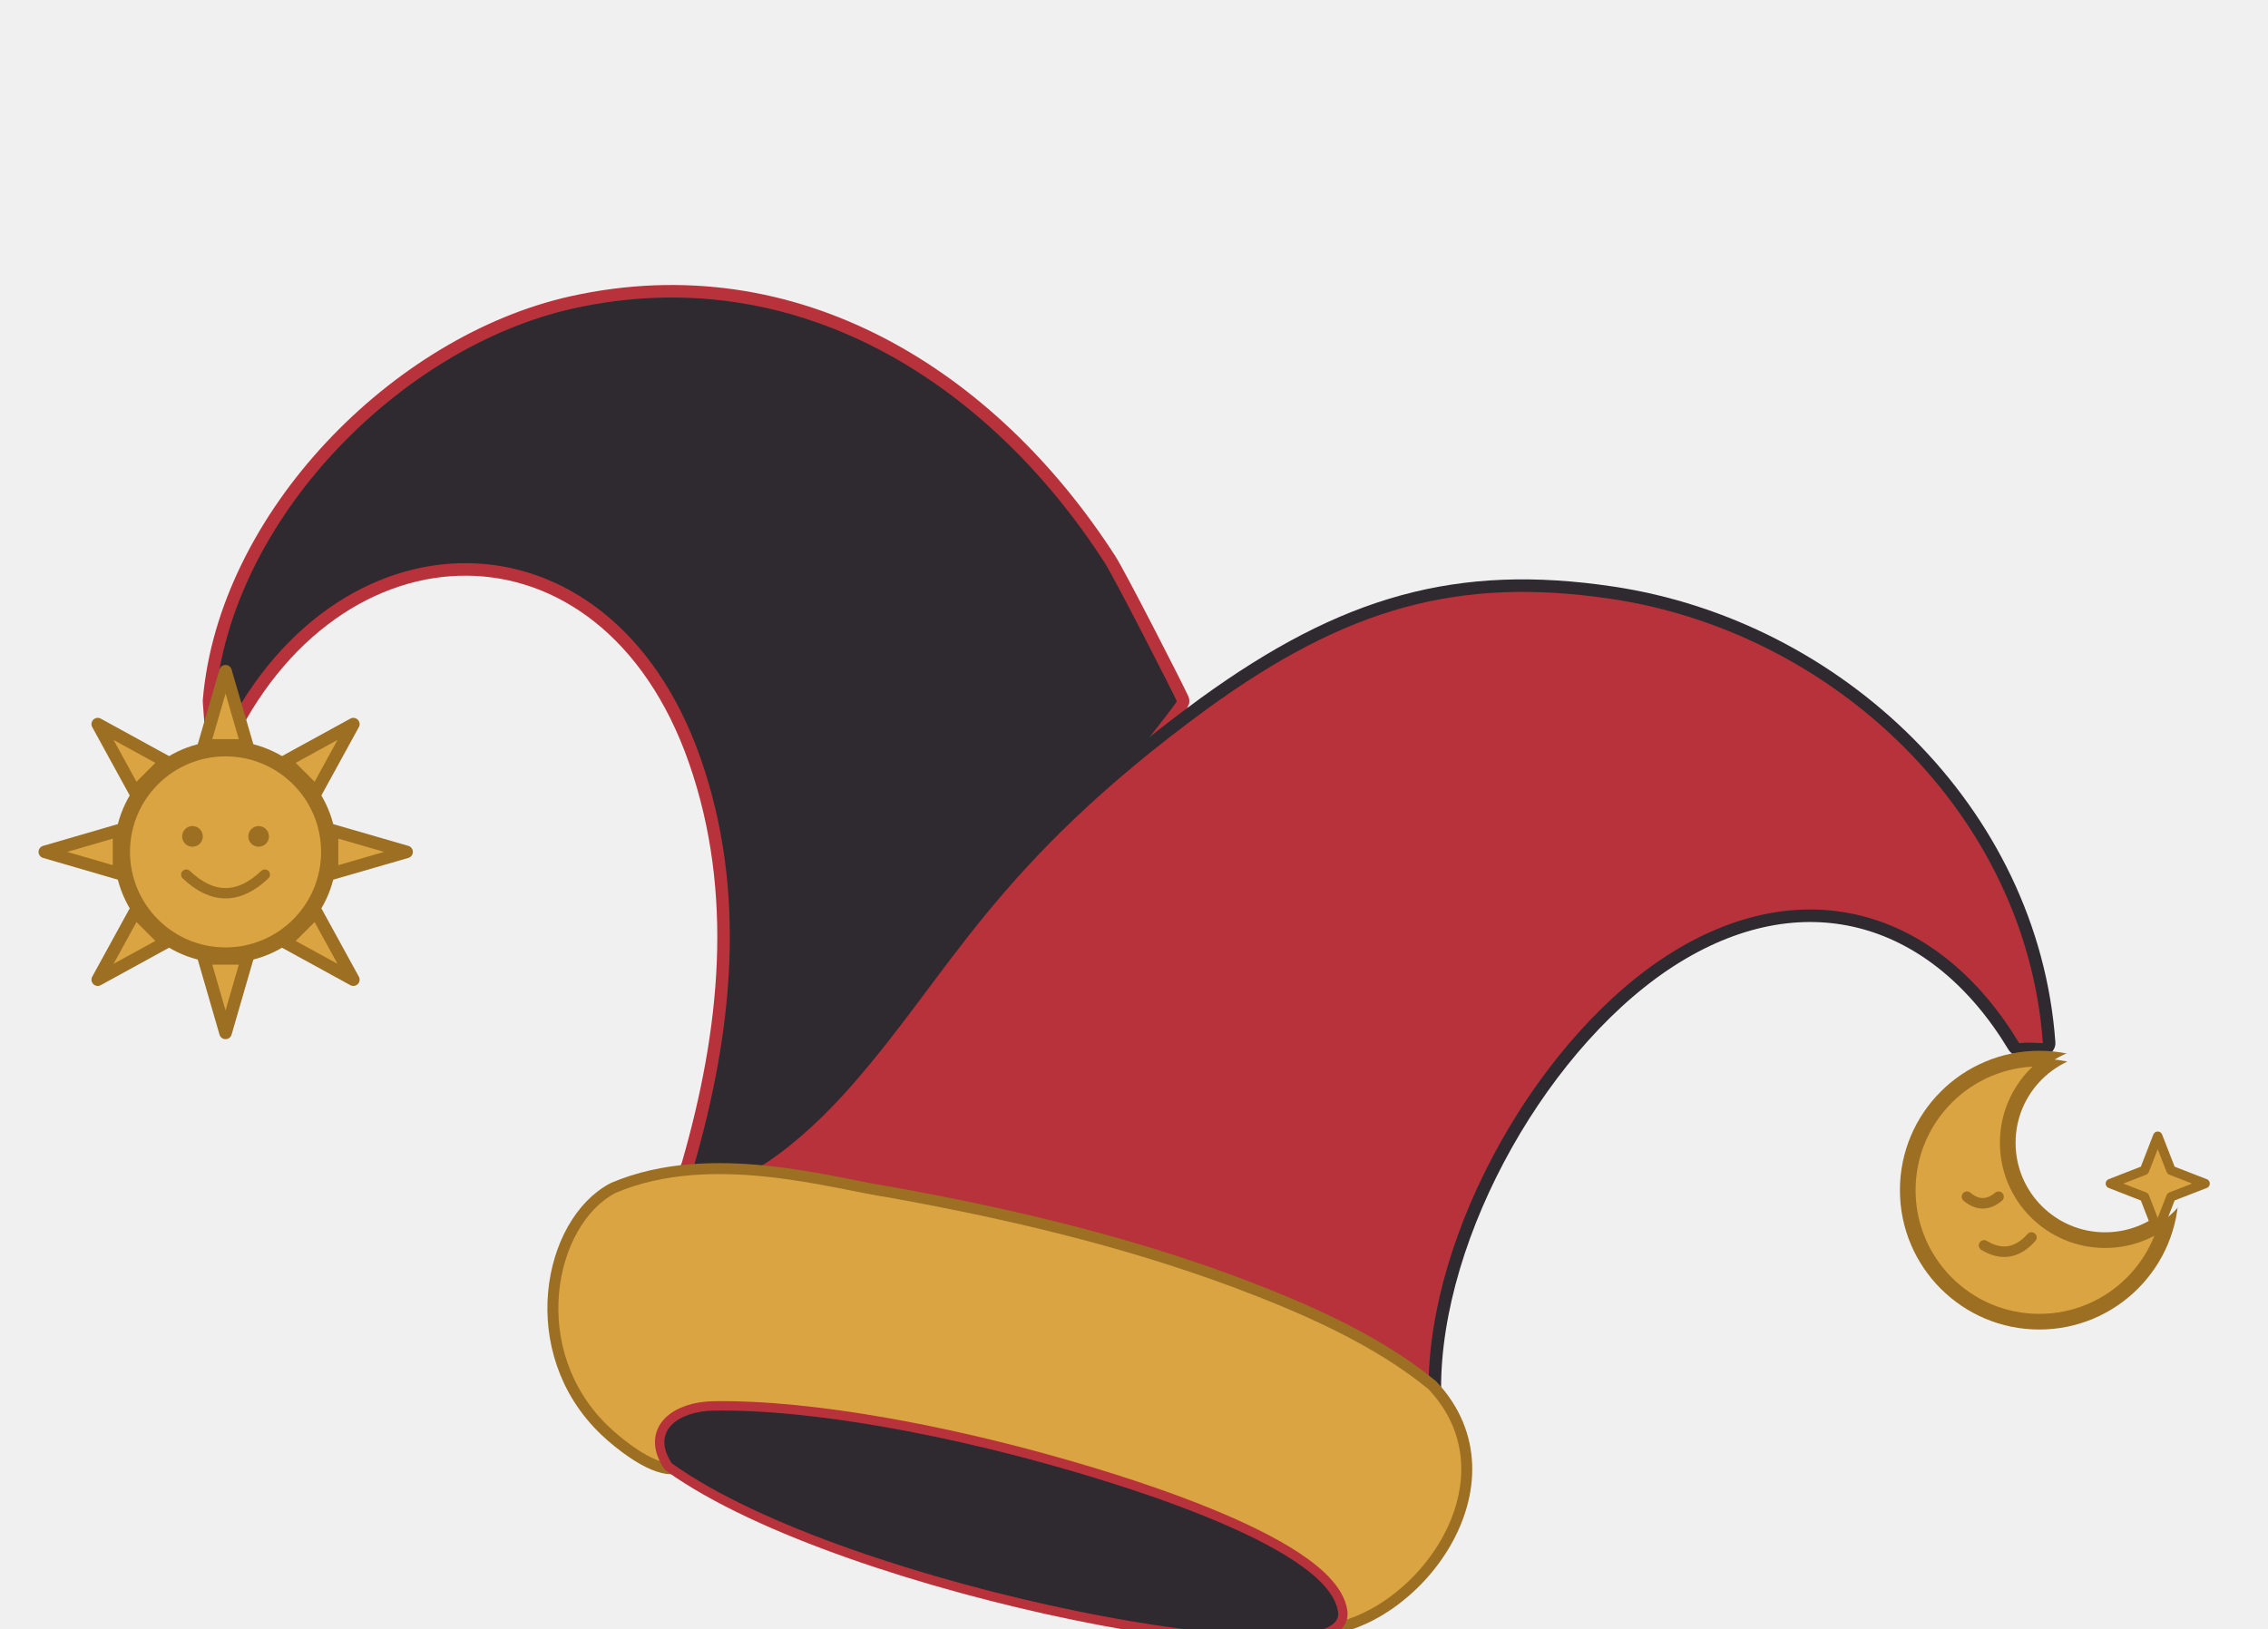
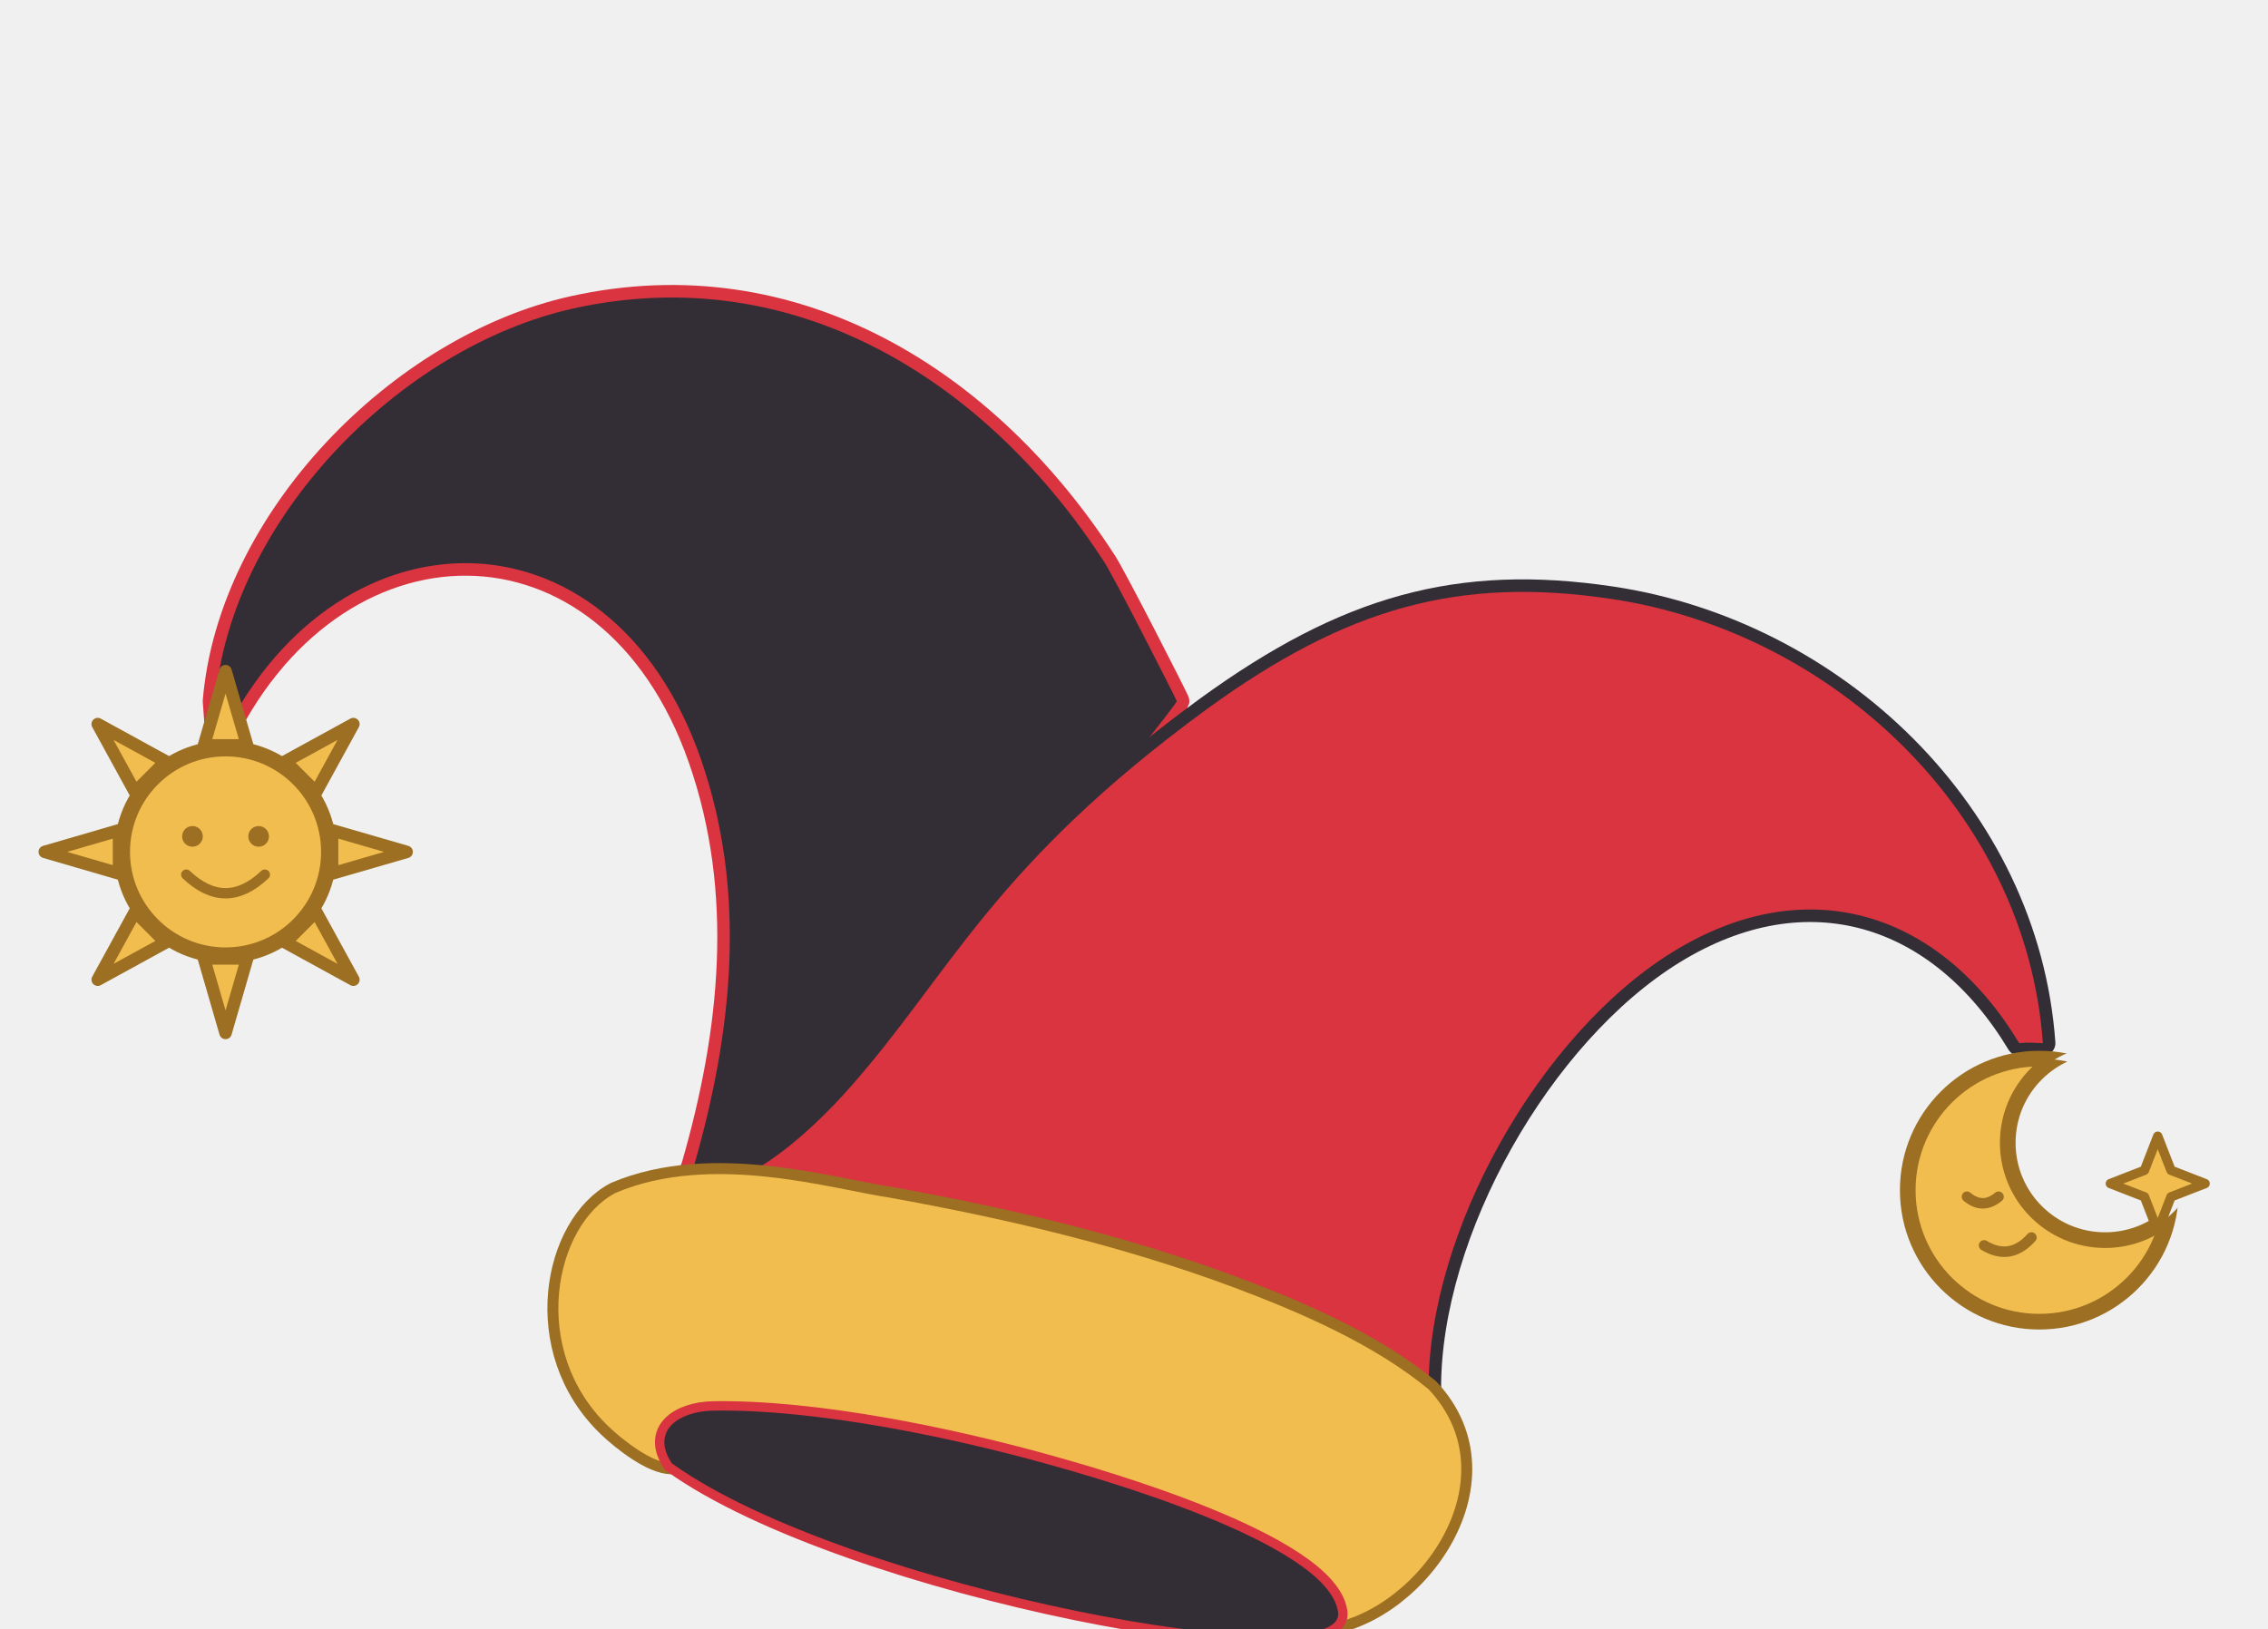
<svg xmlns="http://www.w3.org/2000/svg" viewBox="150 180 724 520">
  <defs>
    <filter id="grain" color-interpolation-filters="sRGB" filterUnits="userSpaceOnUse" x="0" y="0" width="1024" height="1024">
      <feTurbulence type="fractalNoise" baseFrequency="0.85" numOctaves="2" seed="5" stitchTiles="stitch" result="fine" />
      <feColorMatrix in="fine" type="saturate" values="0" result="fineMono" />
      <feComponentTransfer in="fineMono" result="fineSoft">
-         <feFuncR type="linear" slope="0.22" intercept="0.82" />
-         <feFuncG type="linear" slope="0.22" intercept="0.82" />
-         <feFuncB type="linear" slope="0.22" intercept="0.82" />
+         <feFuncR type="linear" slope="0.1" intercept="0.94" />
+         <feFuncG type="linear" slope="0.1" intercept="0.94" />
+         <feFuncB type="linear" slope="0.1" intercept="0.94" />
        <feFuncA type="linear" slope="0" intercept="1" />
      </feComponentTransfer>
      <feTurbulence type="fractalNoise" baseFrequency="0.012" numOctaves="3" seed="11" result="mottle" />
      <feColorMatrix in="mottle" type="saturate" values="0" result="mottleMono" />
      <feComponentTransfer in="mottleMono" result="mottleSoft">
-         <feFuncR type="linear" slope="0.1" intercept="0.92" />
-         <feFuncG type="linear" slope="0.1" intercept="0.92" />
-         <feFuncB type="linear" slope="0.1" intercept="0.92" />
+         <feFuncR type="linear" slope="0.04" intercept="0.97" />
+         <feFuncG type="linear" slope="0.04" intercept="0.97" />
+         <feFuncB type="linear" slope="0.04" intercept="0.97" />
        <feFuncA type="linear" slope="0" intercept="1" />
      </feComponentTransfer>
      <feBlend in="SourceGraphic" in2="fineSoft" mode="multiply" result="a" />
      <feBlend in="a" in2="mottleSoft" mode="multiply" result="b" />
      <feComposite in="b" in2="SourceGraphic" operator="in" />
    </filter>
  </defs>
  <g transform="translate(1024 0) scale(-1 1)">
    <g transform="translate(265.9973 297)">
      <g transform="translate(511.7402 97.2307)">
-         <path d="M -279.4 9.656 C -278.3 7.114 -259.51 -29.718 -256.34 -34.616 C -218.98 -92.518 -157.52 -131.45 -86.72 -115.73 C -31.59 -103.48 22.666 -48.34 27.544 9.628 L 26.64 21.593 C 26.172 21.401 12.832 -14.144 10.174 -17.672 C -13.086 -48.544 -53.318 -61.3 -89.288 -46.038 C -151.12 -19.806 -150.79 49.036 -163.68 103.81 C -166.3 114.93 -170.63 124.854 -174.48 135.506 C -209.32 98.562 -278.98 11.51 -279.4 9.656 Z" fill="#B8323B" stroke="#B8323B" stroke-width="8" stroke-linejoin="round" />
-         <path d="M -175.48 132.506 C -171.63 121.854 -167.3 111.93 -164.68 100.81 C -151.79 46.036 -152.12 -22.806 -90.288 -49.038 C -54.318 -64.3 -14.086 -51.544 9.174 -20.672 C 11.832 -17.144 25.612 8.058 26.08 8.25 L 26.544 6.628 C 27.158 12.588 27.044 18.056 26.544 24.006 C -9.156 -53.67 -98.34 -55.47 -127.45 28.05 C -142.35 70.786 -137.54 115.392 -125.29 157.932 C -124.61 160.308 -121.17 166.492 -123.67 168.19 C -127.37 167.24 -130.95 165.922 -134.69 165.042 C -138.57 161.52 -144.3 159.768 -148.68 156.836 C -158.33 150.386 -167.84 141.238 -175.48 132.506 Z" fill="#B8323B" stroke="#B8323B" stroke-width="8" stroke-linejoin="round" />
-         <path d="M -279.4 9.656 C -278.3 7.114 -259.51 -29.718 -256.34 -34.616 C -218.98 -92.518 -157.52 -131.45 -86.72 -115.73 C -31.59 -103.48 22.666 -48.34 27.544 9.628 L 26.64 21.593 C 26.172 21.401 12.832 -14.144 10.174 -17.672 C -13.086 -48.544 -53.318 -61.3 -89.288 -46.038 C -151.12 -19.806 -150.79 49.036 -163.68 103.81 C -166.3 114.93 -170.63 124.854 -174.48 135.506 C -209.32 98.562 -278.98 11.51 -279.4 9.656 Z" fill="#2E2A30" />
-         <path d="M -175.48 132.506 C -171.63 121.854 -167.3 111.93 -164.68 100.81 C -151.79 46.036 -152.12 -22.806 -90.288 -49.038 C -54.318 -64.3 -14.086 -51.544 9.174 -20.672 C 11.832 -17.144 25.612 8.058 26.08 8.25 L 26.544 6.628 C 27.158 12.588 27.044 18.056 26.544 24.006 C -9.156 -53.67 -98.34 -55.47 -127.45 28.05 C -142.35 70.786 -137.54 115.392 -125.29 157.932 C -124.61 160.308 -121.17 166.492 -123.67 168.19 C -127.37 167.24 -130.95 165.922 -134.69 165.042 C -138.57 161.52 -144.3 159.768 -148.68 156.836 C -158.33 150.386 -167.84 141.238 -175.48 132.506 Z" fill="#2E2A30" />
+         <path d="M -279.4 9.656 C -278.3 7.114 -259.51 -29.718 -256.34 -34.616 C -218.98 -92.518 -157.52 -131.45 -86.72 -115.73 C -31.59 -103.48 22.666 -48.34 27.544 9.628 L 26.64 21.593 C 26.172 21.401 12.832 -14.144 10.174 -17.672 C -13.086 -48.544 -53.318 -61.3 -89.288 -46.038 C -151.12 -19.806 -150.79 49.036 -163.68 103.81 C -166.3 114.93 -170.63 124.854 -174.48 135.506 C -209.32 98.562 -278.98 11.51 -279.4 9.656 Z" fill="#D9343F" stroke="#D9343F" stroke-width="8" stroke-linejoin="round" />
+         <path d="M -175.48 132.506 C -171.63 121.854 -167.3 111.93 -164.68 100.81 C -151.79 46.036 -152.12 -22.806 -90.288 -49.038 C -54.318 -64.3 -14.086 -51.544 9.174 -20.672 C 11.832 -17.144 25.612 8.058 26.08 8.25 L 26.544 6.628 C 27.158 12.588 27.044 18.056 26.544 24.006 C -9.156 -53.67 -98.34 -55.47 -127.45 28.05 C -142.35 70.786 -137.54 115.392 -125.29 157.932 C -124.61 160.308 -121.17 166.492 -123.67 168.19 C -127.37 167.24 -130.95 165.922 -134.69 165.042 C -138.57 161.52 -144.3 159.768 -148.68 156.836 C -158.33 150.386 -167.84 141.238 -175.48 132.506 Z" fill="#D9343F" stroke="#D9343F" stroke-width="8" stroke-linejoin="round" />
+         <path d="M -279.4 9.656 C -278.3 7.114 -259.51 -29.718 -256.34 -34.616 C -218.98 -92.518 -157.52 -131.45 -86.72 -115.73 C -31.59 -103.48 22.666 -48.34 27.544 9.628 L 26.64 21.593 C 26.172 21.401 12.832 -14.144 10.174 -17.672 C -13.086 -48.544 -53.318 -61.3 -89.288 -46.038 C -151.12 -19.806 -150.79 49.036 -163.68 103.81 C -166.3 114.93 -170.63 124.854 -174.48 135.506 C -209.32 98.562 -278.98 11.51 -279.4 9.656 Z" fill="#332E36" />
+         <path d="M -175.48 132.506 C -171.63 121.854 -167.3 111.93 -164.68 100.81 C -151.79 46.036 -152.12 -22.806 -90.288 -49.038 C -54.318 -64.3 -14.086 -51.544 9.174 -20.672 C 11.832 -17.144 25.612 8.058 26.08 8.25 L 26.544 6.628 C 27.158 12.588 27.044 18.056 26.544 24.006 C -9.156 -53.67 -98.34 -55.47 -127.45 28.05 C -142.35 70.786 -137.54 115.392 -125.29 157.932 C -124.61 160.308 -121.17 166.492 -123.67 168.19 C -127.37 167.24 -130.95 165.922 -134.69 165.042 C -138.57 161.52 -144.3 159.768 -148.68 156.836 C -158.33 150.386 -167.84 141.238 -175.48 132.506 Z" fill="#332E36" />
      </g>
-       <path d="M -44.13 216.069 C -38.92 142.887 22.57 84.817 93.65 74.225 C 142.38 66.963 178.139 77.045 222.55 109.267 C 291.027 159.349 304.391 193.563 336.26 229.737 C 343.9 238.469 353.41 247.617 363.06 254.067 C 367.44 256.999 373.17 258.751 377.05 262.273 C 358.52 262.221 342.23 262.733 323.84 265.421 C 286.37 272.203 249.76 280.787 214 294.101 C 192.68 302.131 169.71 312.047 151.97 326.565 C 152.18 275.923 116.19 212.925 73.95 186.893 C 31.15 160.517 -11.32 174.117 -36.57 216.069 C -39.09 215.775 -41.6 215.965 -44.13 216.069 Z" fill="#2E2A30" stroke="#2E2A30" stroke-width="8" stroke-linejoin="round" />
-       <path d="M -44.13 216.069 C -38.92 142.887 22.57 84.817 93.65 74.225 C 142.38 66.963 178.139 77.045 222.55 109.267 C 291.027 159.349 304.391 193.563 336.26 229.737 C 343.9 238.469 353.41 247.617 363.06 254.067 C 367.44 256.999 373.17 258.751 377.05 262.273 C 358.52 262.221 342.23 262.733 323.84 265.421 C 286.37 272.203 249.76 280.787 214 294.101 C 192.68 302.131 169.71 312.047 151.97 326.565 C 152.18 275.923 116.19 212.925 73.95 186.893 C 31.15 160.517 -11.32 174.117 -36.57 216.069 C -39.09 215.775 -41.6 215.965 -44.13 216.069 Z" fill="#B8323B" />
+       <path d="M -44.13 216.069 C -38.92 142.887 22.57 84.817 93.65 74.225 C 142.38 66.963 178.139 77.045 222.55 109.267 C 291.027 159.349 304.391 193.563 336.26 229.737 C 343.9 238.469 353.41 247.617 363.06 254.067 C 367.44 256.999 373.17 258.751 377.05 262.273 C 358.52 262.221 342.23 262.733 323.84 265.421 C 286.37 272.203 249.76 280.787 214 294.101 C 192.68 302.131 169.71 312.047 151.97 326.565 C 152.18 275.923 116.19 212.925 73.95 186.893 C 31.15 160.517 -11.32 174.117 -36.57 216.069 C -39.09 215.775 -41.6 215.965 -44.13 216.069 Z" fill="#332E36" stroke="#332E36" stroke-width="8" stroke-linejoin="round" />
+       <path d="M -44.13 216.069 C -38.92 142.887 22.57 84.817 93.65 74.225 C 142.38 66.963 178.139 77.045 222.55 109.267 C 291.027 159.349 304.391 193.563 336.26 229.737 C 343.9 238.469 353.41 247.617 363.06 254.067 C 367.44 256.999 373.17 258.751 377.05 262.273 C 358.52 262.221 342.23 262.733 323.84 265.421 C 286.37 272.203 249.76 280.787 214 294.101 C 192.68 302.131 169.71 312.047 151.97 326.565 C 152.18 275.923 116.19 212.925 73.95 186.893 C 31.15 160.517 -11.32 174.117 -36.57 216.069 C -39.09 215.775 -41.6 215.965 -44.13 216.069 Z" fill="#D9343F" />
      <path d="M 323.84 265.421 C 342.23 262.733 380.72 250.833 411.431 263.844 C 430.993 273.937 439.406 313.999 413.646 338.549 C 409.26 342.725 399.8 350.249 393.54 350.225 C 392.36 349.889 261.729 384.89 187.436 401.869 C 157.849 400.483 124 356.449 151.97 326.565 C 169.71 312.047 192.68 302.131 214 294.101 C 249.76 280.787 286.37 272.203 323.84 265.421 Z" fill="#9C6F22" stroke="#9C6F22" stroke-width="7" stroke-linejoin="round" />
-       <path d="M 323.84 265.421 C 342.23 262.733 380.72 250.833 411.431 263.844 C 430.993 273.937 439.406 313.999 413.646 338.549 C 409.26 342.725 399.8 350.249 393.54 350.225 C 392.36 349.889 261.729 384.89 187.436 401.869 C 157.849 400.483 124 356.449 151.97 326.565 C 169.71 312.047 192.68 302.131 214 294.101 C 249.76 280.787 286.37 272.203 323.84 265.421 Z" fill="#D9A441" />
-       <path d="M 180.91 397.419 C 184.526 375.377 259.36 354.451 273.2 350.585 C 304.46 341.853 347.522 332.883 380.25 333.394 C 391.087 333.563 400.49 339.681 393.54 350.225 C 337.602 390.392 176.409 419.946 180.91 397.419 Z" fill="#B8323B" stroke="#B8323B" stroke-width="6" stroke-linejoin="round" />
-       <path d="M 180.91 397.419 C 184.526 375.377 259.36 354.451 273.2 350.585 C 304.46 341.853 347.522 332.883 380.25 333.394 C 391.087 333.563 400.49 339.681 393.54 350.225 C 337.602 390.392 176.409 419.946 180.91 397.419 Z" fill="#2E2A30" />
+       <path d="M 323.84 265.421 C 342.23 262.733 380.72 250.833 411.431 263.844 C 430.993 273.937 439.406 313.999 413.646 338.549 C 409.26 342.725 399.8 350.249 393.54 350.225 C 392.36 349.889 261.729 384.89 187.436 401.869 C 157.849 400.483 124 356.449 151.97 326.565 C 169.71 312.047 192.68 302.131 214 294.101 C 249.76 280.787 286.37 272.203 323.84 265.421 Z" fill="#F2BD4F" />
+       <path d="M 180.91 397.419 C 184.526 375.377 259.36 354.451 273.2 350.585 C 304.46 341.853 347.522 332.883 380.25 333.394 C 391.087 333.563 400.49 339.681 393.54 350.225 C 337.602 390.392 176.409 419.946 180.91 397.419 Z" fill="#D9343F" stroke="#D9343F" stroke-width="6" stroke-linejoin="round" />
+       <path d="M 180.91 397.419 C 184.526 375.377 259.36 354.451 273.2 350.585 C 304.46 341.853 347.522 332.883 380.25 333.394 C 391.087 333.563 400.49 339.681 393.54 350.225 C 337.602 390.392 176.409 419.946 180.91 397.419 Z" fill="#332E36" />
    </g>
  </g>
  <g>
-     <path fill="#D9A441" d="M 222.0 394.3 L 228.9 418.0 L 215.1 418.0 Z M 262.8 411.2 L 250.9 432.9 L 241.1 423.1 Z M 279.8 452.0 L 256.0 458.9 L 256.0 445.1 Z M 262.8 492.8 L 241.1 480.9 L 250.9 471.1 Z M 222.0 509.8 L 215.1 486.0 L 228.9 486.0 Z M 181.2 492.8 L 193.1 471.1 L 202.9 480.9 Z M 164.3 452.0 L 188.0 445.1 L 188.0 458.9 Z M 181.2 411.2 L 202.9 423.1 L 193.1 432.9 Z" stroke="#9C6F22" stroke-width="4" stroke-linejoin="round" />
-     <circle cx="222" cy="452" r="33" fill="#D9A441" stroke="#9C6F22" stroke-width="5" stroke-linejoin="round" />
+     <path fill="#F2BD4F" d="M 222.0 394.3 L 228.9 418.0 L 215.1 418.0 Z M 262.8 411.2 L 250.9 432.9 L 241.1 423.1 Z M 279.8 452.0 L 256.0 458.9 L 256.0 445.1 Z M 262.8 492.8 L 241.1 480.9 L 250.9 471.1 Z M 222.0 509.8 L 215.1 486.0 L 228.9 486.0 Z M 181.2 492.8 L 193.1 471.1 L 202.9 480.9 Z M 164.3 452.0 L 188.0 445.1 L 188.0 458.9 Z M 181.2 411.2 L 202.9 423.1 L 193.1 432.9 Z" stroke="#9C6F22" stroke-width="4" stroke-linejoin="round" />
+     <circle cx="222" cy="452" r="33" fill="#F2BD4F" stroke="#9C6F22" stroke-width="5" stroke-linejoin="round" />
    <circle cx="211.44" cy="447.05" r="3.3" fill="#9C6F22" />
    <circle cx="232.56" cy="447.05" r="3.3" fill="#9C6F22" />
    <path d="M 209.46 459.26 Q 222 471.14 234.54 459.26" fill="none" stroke="#9C6F22" stroke-width="3.3" stroke-linecap="round" />
  </g>
  <g>
    <mask id="crescent" maskUnits="userSpaceOnUse" x="0" y="0" width="1024" height="1024">
      <rect width="1024" height="1024" fill="#fff" />
      <circle cx="822" cy="544.88" r="31.08" fill="#000" />
    </mask>
-     <circle cx="801" cy="560" r="42" fill="#D9A441" mask="url(#crescent)" />
+     <circle cx="801" cy="560" r="42" fill="#F2BD4F" mask="url(#crescent)" />
    <circle cx="801" cy="560" r="42" fill="none" stroke="#9C6F22" stroke-width="5" mask="url(#crescent)" />
    <circle cx="822" cy="544.88" r="31.08" fill="none" stroke="#9C6F22" stroke-width="5" clip-path="url(#moonClip)" />
    <clipPath id="moonClip">
      <circle cx="801" cy="560" r="42" />
    </clipPath>
-     <path fill="#D9A441" d="M 838.8 542.78 L 843.034 553.666 L 853.92 557.9 L 843.034 562.134 L 838.8 573.02 L 834.566 562.134 L 823.68 557.9 L 834.566 553.666 Z" stroke="#9C6F22" stroke-width="3" stroke-linejoin="round" />
+     <path fill="#F2BD4F" d="M 838.8 542.78 L 843.034 553.666 L 853.92 557.9 L 843.034 562.134 L 838.8 573.02 L 834.566 562.134 L 823.68 557.9 L 834.566 553.666 Z" stroke="#9C6F22" stroke-width="3" stroke-linejoin="round" />
    <path d="M 777.9 562.1 q 5.04 4.2 10.08 0" fill="none" stroke="#9C6F22" stroke-width="3.36" stroke-linecap="round" />
    <path d="M 783.36 577.64 q 8.4 5.04 15.12 -2.52" fill="none" stroke="#9C6F22" stroke-width="3.36" stroke-linecap="round" />
  </g>
</svg>
